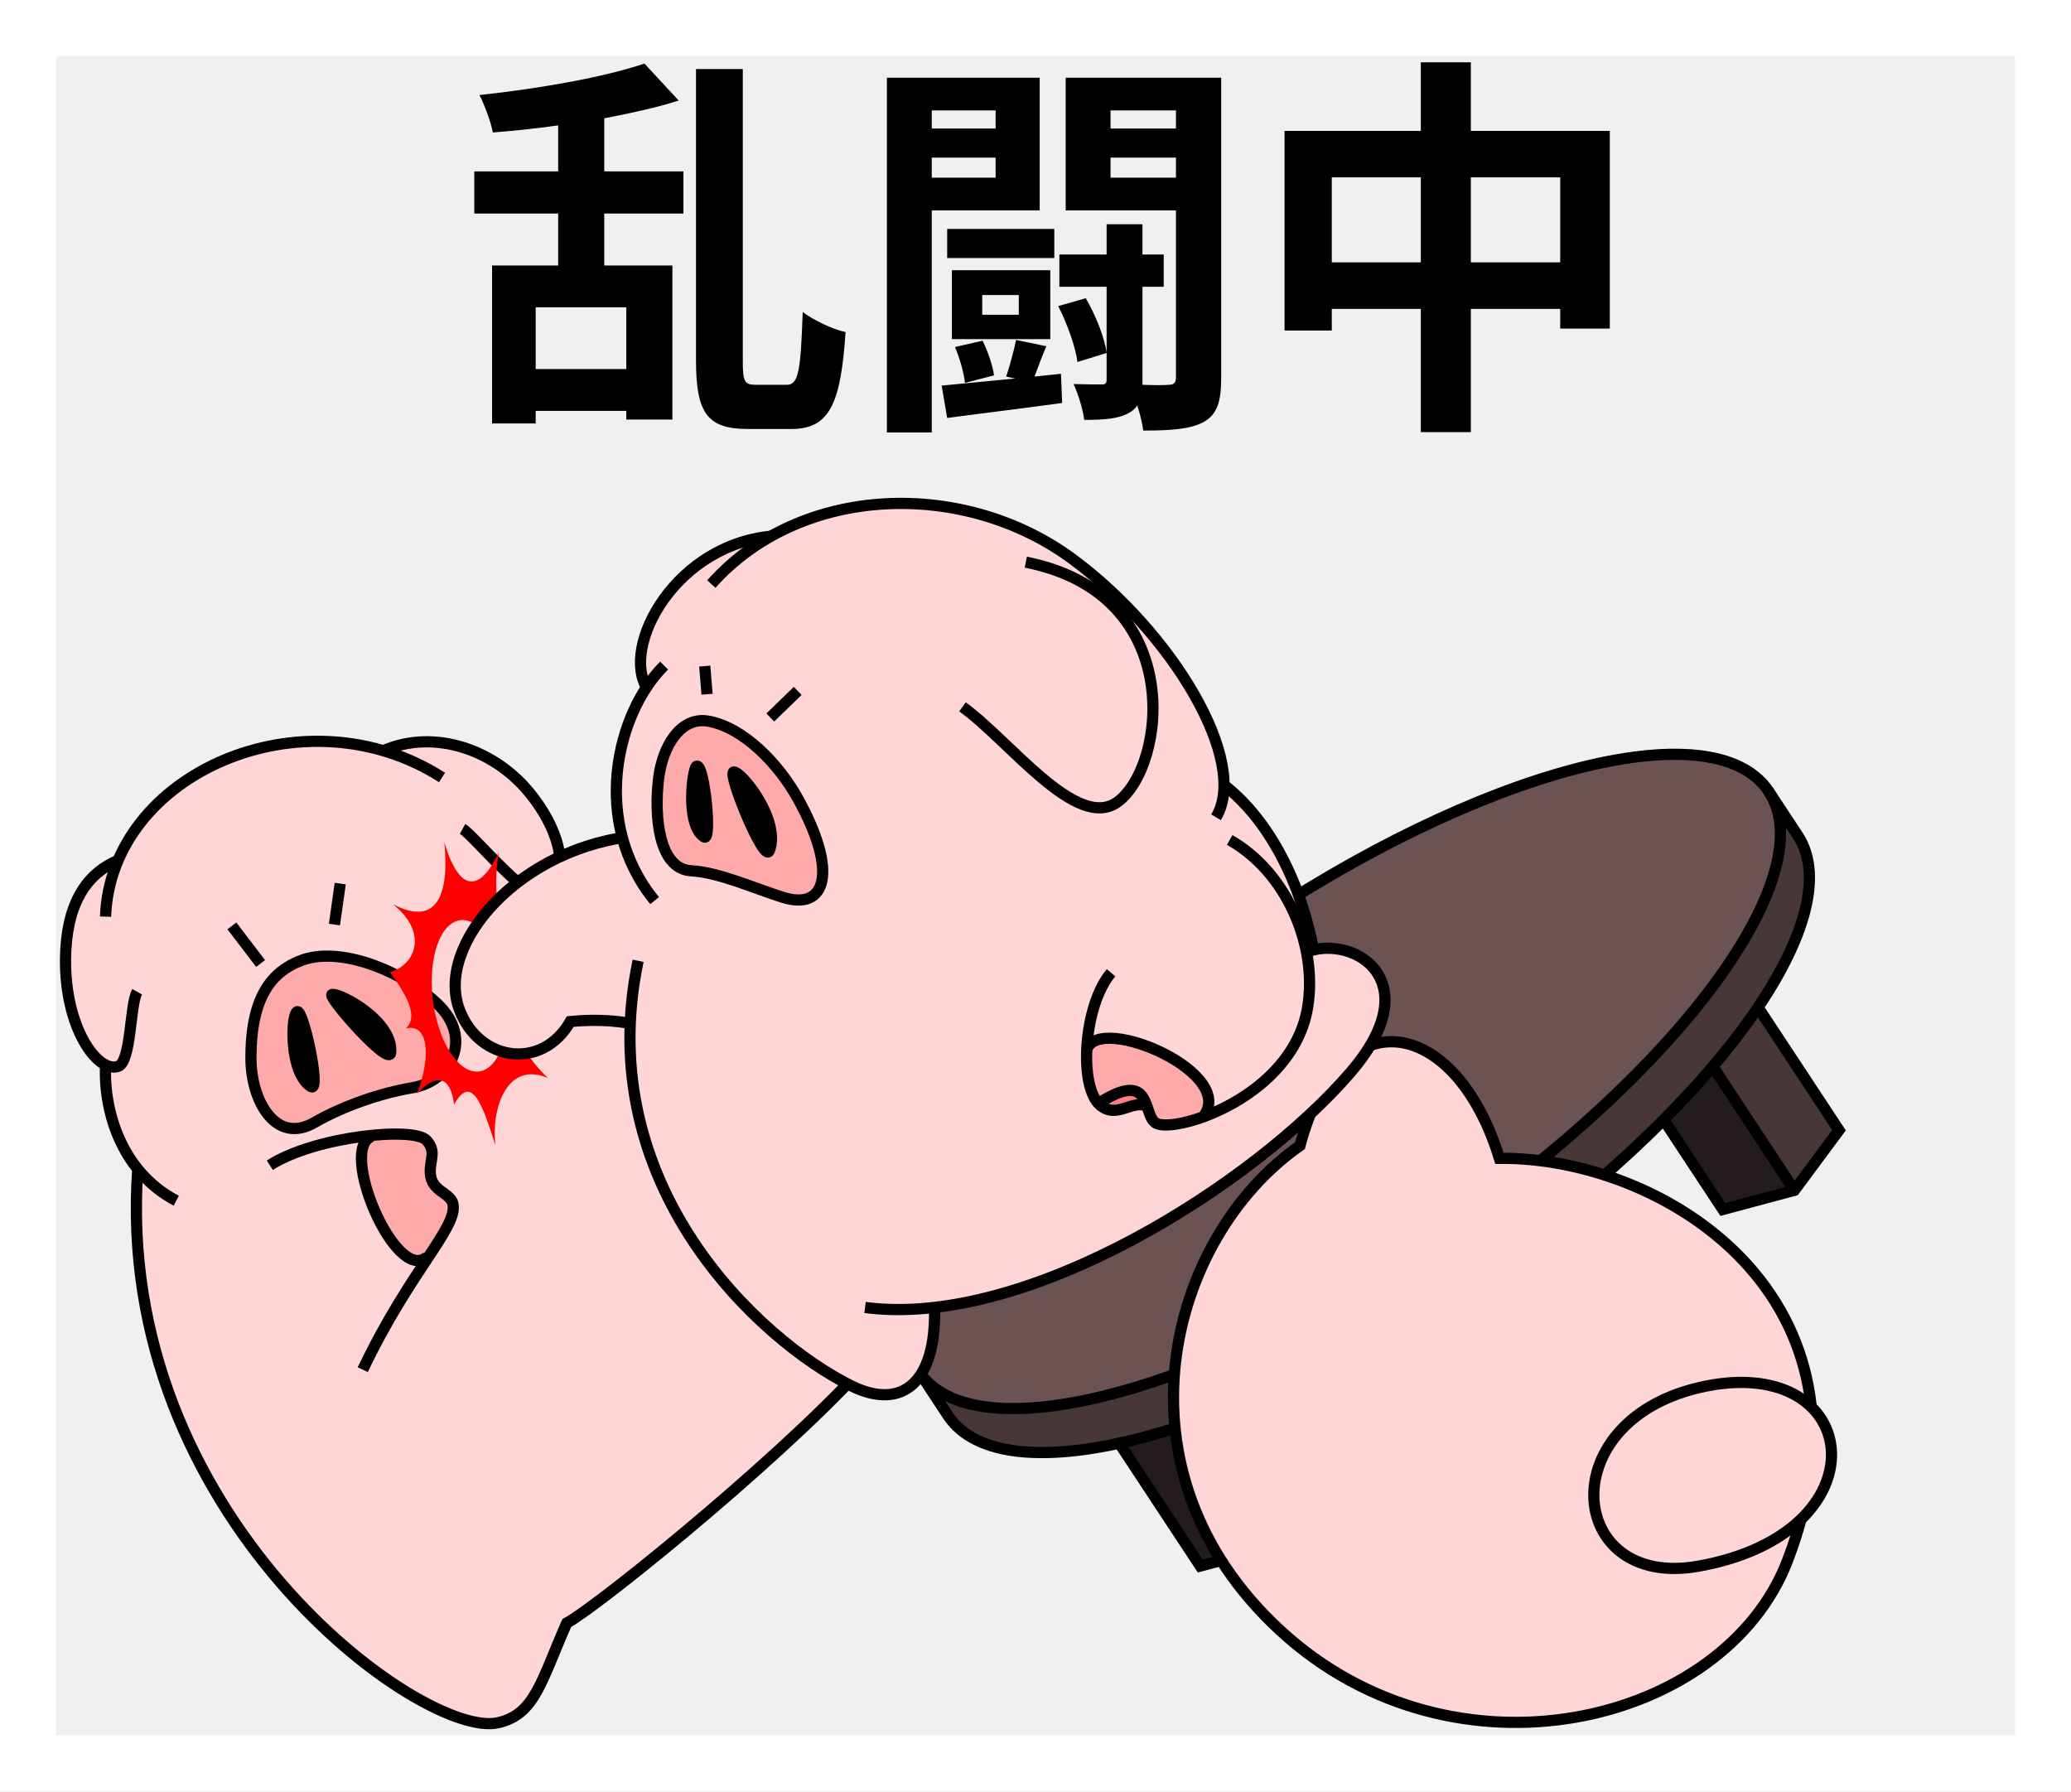
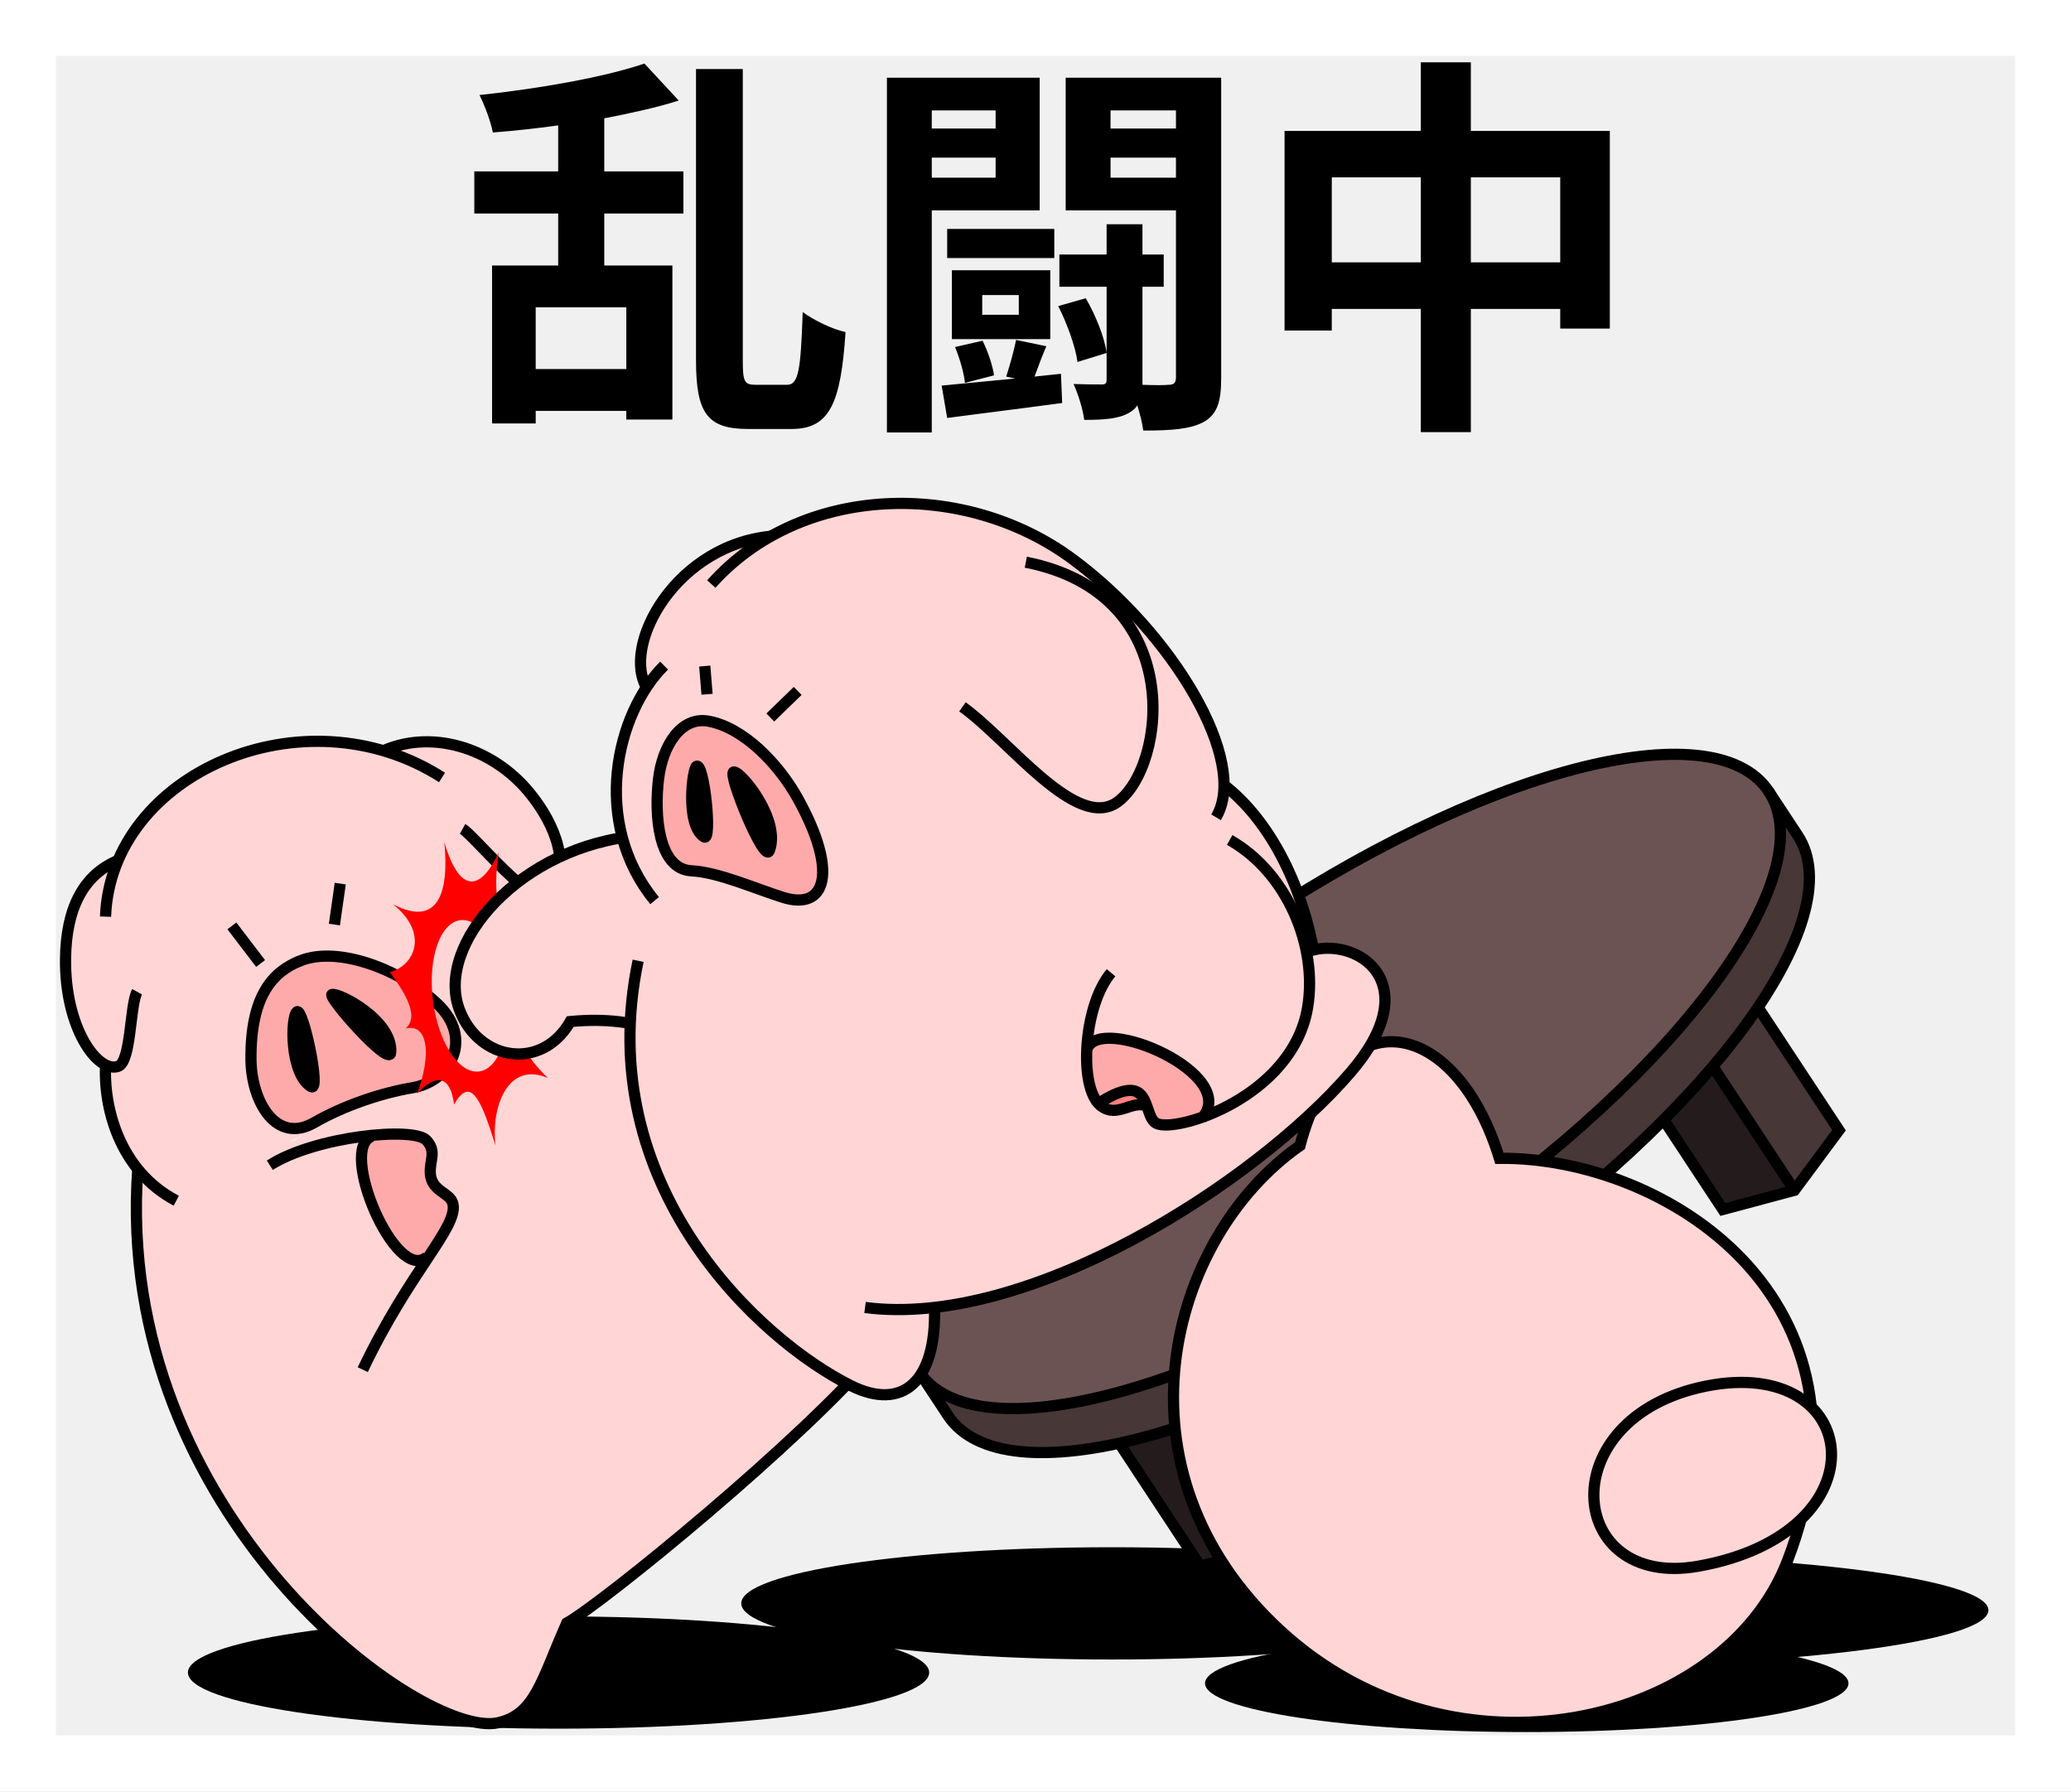
<svg xmlns="http://www.w3.org/2000/svg" width="370" height="320" id="svg3172" version="1.1">
  <defs id="defs3174" />
  <g id="layer1" transform="translate(0,-732.3622)" style="display:none">
    <path style="fill:none;stroke:#0000ff;stroke-width:1px;stroke-linecap:butt;stroke-linejoin:miter;stroke-opacity:1;display:inline" d="M 10,1042.362 360,742.362" id="path3025" />
    <path style="fill:none;stroke:#0000ff;stroke-width:1px;stroke-linecap:butt;stroke-linejoin:miter;stroke-opacity:1;display:inline" d="M 10,742.362 360,1042.362" id="path3027" />
    <path style="fill:none;stroke:#ff0000;stroke-width:1px;stroke-linecap:butt;stroke-linejoin:miter;stroke-opacity:1;display:inline" d="m 10,732.362 0,320" id="path3006" />
    <path style="fill:none;stroke:#ff0000;stroke-width:1px;stroke-linecap:butt;stroke-linejoin:miter;stroke-opacity:1;display:inline" d="m 360,732.362 0,320" id="path3010" />
    <path style="fill:none;stroke:#ff0000;stroke-width:1px;stroke-linecap:butt;stroke-linejoin:miter;stroke-opacity:1;display:inline" d="m 0,742.362 370,3e-5" id="path3016" />
    <path style="fill:none;stroke:#ff0000;stroke-width:1px;stroke-linecap:butt;stroke-linejoin:miter;stroke-opacity:1;display:inline" d="m 0,1042.362 370,0" id="path3018" />
  </g>
  <g id="layer8" style="display:none">
    <path style="fill:none;stroke:#000000;stroke-width:2;stroke-linecap:butt;stroke-linejoin:miter;stroke-opacity:1" d="m -340,270 0,56.28 10,3.72 10,-3.72 0,-56.28 m 25,0 0,39.536 10,3.72 10,-3.72 0,-39.536 -110,0 0,39.536 10,3.72 10,-3.72 0,-39.536" id="path7168-0" />
    <path style="fill:none;stroke:#000000;stroke-width:2;stroke-linecap:butt;stroke-linejoin:miter;stroke-opacity:1" d="M -375,313.256 -375,270" id="path7168-0-8" />
    <path style="fill:none;stroke:#000000;stroke-width:2;stroke-linecap:butt;stroke-linejoin:miter;stroke-opacity:1" d="m -330,330 0,-60" id="path7168-0-8-8" />
    <path style="fill:none;stroke:#000000;stroke-width:2;stroke-linecap:butt;stroke-linejoin:miter;stroke-opacity:1" d="M -285,313.256 -285,270" id="path7168-0-8-9" />
    <path style="fill:none;stroke:#000000;stroke-width:2;stroke-linecap:butt;stroke-linejoin:miter;stroke-opacity:1" d="m -385,270 0,39.536 55,20.464 55,-20.463 0,-39.536 z" id="path7168" />
    <path style="fill:none;stroke:#00ff00;stroke-width:1px;stroke-linecap:butt;stroke-linejoin:miter;stroke-opacity:1" d="m -760,170 430,160 430,-160 -430,88.441 z" id="path7170" />
    <path style="fill:#483737;stroke:none" d="m -403.183,261.08 c 0,-15.19 32.765,-27.504 73.182,-27.504 40.417,0 73.182,12.314 73.182,27.504 l 0,7.993 c 0,15.19 -32.765,27.504 -73.182,27.504 -40.417,0 -73.182,-12.314 -73.182,-27.504 z" id="path7111-5-4" />
    <path style="fill:#6c5353;stroke:none" d="m -330.004,288.582 c -40.417,0 -73.182,-12.314 -73.182,-27.504 0,-15.19 32.765,-27.504 73.182,-27.504 40.417,0 73.182,12.314 73.182,27.504 0,15.19 -32.765,27.505 -73.182,27.505 z" id="path10692-3" />
    <path style="fill:none;stroke:#000000;stroke-width:2;stroke-linecap:round;stroke-miterlimit:4;stroke-opacity:1;stroke-dashoffset:0" d="m -256.818,261.077 c 0,15.19 -32.765,27.505 -73.182,27.505 -40.417,0 -73.182,-12.314 -73.182,-27.504" id="path10692" />
    <path style="fill:none;stroke:#000000;stroke-width:2;stroke-linecap:round;stroke-miterlimit:4;stroke-opacity:1;stroke-dashoffset:0" d="m -403.182,261.078 c 0,-15.19 32.765,-27.504 73.182,-27.504 40.417,0 73.182,12.314 73.182,27.504 l 0,7.993 c 0,15.19 -32.765,27.504 -73.182,27.504 -40.417,0 -73.182,-12.314 -73.182,-27.504 z" id="path7111-5" />
  </g>
  <g id="layer3">
+     <path style="fill:#000000;fill-opacity:1;stroke:none" id="path10752-1" d="m 161.341,297.851 a 66.215,10.026 0 1 1 -132.43,0 66.215,10.026 0 1 1 132.43,0 z" transform="matrix(1.154368,0,0,1,169.0016,-10.19925)" />
+     <path style="fill:#000000;fill-opacity:1;stroke:none" id="path10752-98" d="m 161.341,297.851 a 66.215,10.026 0 1 1 -132.43,0 66.215,10.026 0 1 1 132.43,0 z" transform="translate(103.5191,-11.42442)" />
+     <path style="fill:#000000;fill-opacity:1;stroke:none" id="path10752-9" d="m 161.341,297.851 a 66.215,10.026 0 1 1 -132.43,0 66.215,10.026 0 1 1 132.43,0 z" transform="matrix(0.8680399,0,0,0.8680399,190.1926,42.1648)" />
+     <path style="fill:#000000;fill-opacity:1;stroke:none" id="path10752" d="m 161.341,297.851 a 66.215,10.026 0 1 1 -132.43,0 66.215,10.026 0 1 1 132.43,0 z" transform="translate(4.663024,0.9326047)" />
    <g id="g14101">
      <path style="fill:#483737;stroke:none" d="m 235.491,209.04 36.477,55.33 12.785,-3.42 7.963,-10.735 -36.477,-55.33 m 25.935,-17.694 25.625,38.869 12.785,-3.42 7.963,-10.735 -25.625,-38.869 m -114.113,77.855 25.625,38.869 12.785,-3.421 7.963,-10.735 -25.625,-38.869" id="path7168-0-7-8" />
      <path style="fill:#241c1c;stroke:none" d="m 235.492,209.04 36.477,55.33 12.785,-3.42 -38.888,-58.988 m 36.309,-24.772 25.625,38.869 12.785,-3.42 -28.036,-42.526 m -103.739,70.777 25.625,38.869 12.785,-3.421 -28.036,-42.526" id="path7168-0-7-3" />
      <path id="path7168-0-7" d="m 235.492,209.039 36.477,55.33 12.785,-3.42 7.963,-10.735 -36.477,-55.33 m 25.935,-17.694 25.625,38.869 12.785,-3.42 7.963,-10.735 -25.625,-38.869 -114.113,77.855 25.625,38.869 12.785,-3.42 7.963,-10.735 -25.625,-38.869" style="fill:none;stroke:#000000;stroke-width:2;stroke-linecap:butt;stroke-linejoin:miter;stroke-opacity:1" />
      <path id="path7168-0-8-83" d="M 227.219,276.337 199.183,233.811" style="fill:none;stroke:#000000;stroke-width:2;stroke-linecap:butt;stroke-linejoin:miter;stroke-opacity:1" />
      <path id="path7168-0-8-8-7" d="m 284.754,260.949 -38.888,-58.988" style="fill:none;stroke:#000000;stroke-width:2;stroke-linecap:butt;stroke-linejoin:miter;stroke-opacity:1" />
      <path id="path7168-0-8-9-1" d="m 320.584,212.637 -28.036,-42.526" style="fill:none;stroke:#000000;stroke-width:2;stroke-linecap:butt;stroke-linejoin:miter;stroke-opacity:1" />
      <path id="path7111-5-4-8" d="m 164.164,244.989 c -9.845,-14.934 16.164,-50.23 58.092,-78.837 41.928,-28.606 83.899,-39.69 93.745,-24.757 l 5.181,7.859 c 9.845,14.934 -16.164,50.23 -58.092,78.836 -41.928,28.606 -83.899,39.69 -93.745,24.756 z" style="fill:#483737;stroke:none" />
      <path id="path10692-3-3" d="m 257.906,220.232 c -41.928,28.606 -83.9,39.69 -93.745,24.756 -9.845,-14.934 16.164,-50.23 58.092,-78.837 41.928,-28.606 83.899,-39.69 93.745,-24.757 9.845,14.934 -16.163,50.231 -58.092,78.837 z" style="fill:#6c5353;stroke:none" />
      <path id="path10692-4" d="m 316.001,141.393 c 9.845,14.934 -16.163,50.231 -58.092,78.837 -41.928,28.606 -83.9,39.69 -93.745,24.756" style="fill:none;stroke:#000000;stroke-width:2;stroke-linecap:round;stroke-miterlimit:4;stroke-opacity:1;stroke-dashoffset:0" />
      <path id="path7111-5-5" d="m 164.164,244.986 c -9.845,-14.934 16.164,-50.23 58.092,-78.837 41.928,-28.606 83.899,-39.69 93.745,-24.757 l 5.181,7.859 c 9.845,14.934 -16.164,50.23 -58.092,78.836 -41.928,28.606 -83.899,39.69 -93.745,24.756 z" style="fill:none;stroke:#000000;stroke-width:2;stroke-linecap:round;stroke-miterlimit:4;stroke-opacity:1;stroke-dashoffset:0" />
    </g>
    <path style="fill:#ffd5d5;stroke:#000000;stroke-width:2;stroke-linecap:butt;stroke-linejoin:miter;stroke-opacity:1" d="m 232.247,204.662 c 7.2,-27.145 27.918,-22.919 35.631,2.261 29.236,-0.31 69.601,24.774 51.455,71.918 -11.309,29.381 -59.569,40.93 -90.511,12.518 -31.141,-28.595 -20.197,-70.188 3.425,-86.697 z" id="path8090" />
    <g transform="translate(-202.5976,7.715514)" id="g18858">
      <path id="path3754-1-61-1-41" d="m 322.733,152.545 c -2.07,-1.469 -1.672,-5.53 -4.226,-7.44 -2.167,-1.621 -10.095,6.27 -12.678,12.082 l -59.07,45.445 80.222,-7.022 c 1.968,-14.628 5.209,-36.852 3.029,-42.546 -1.774,-4.633 -5.591,-0.904 -7.277,-0.519 z" style="fill:#ffd5d5;stroke:none;display:inline" />
      <path id="path3754-1-61-1-7" d="m 322.452,152.231 c -2.07,-1.469 -1.672,-5.53 -4.226,-7.44 -2.167,-1.621 -8.688,5.958 -8.688,5.958 -4.559,6.238 17.397,22.136 20.68,12.664 z" style="fill:#ffaaaa;stroke:none;display:inline" />
      <path id="path6008" d="m 227.22,200.995 c -4.514,62.115 50.988,102.096 64.36,99.04 6.575,-1.503 7.646,-7.289 12.269,-17.806 6.395,-3.543 42.367,-32.841 55.673,-48.825 6.538,-7.853 -4.272,-10.546 -11.533,-8.127 0.645,-13.534 -15.341,-33.994 -25.224,-41.122" style="fill:#ffd5d5;stroke:#000000;stroke-width:2;stroke-linecap:butt;stroke-linejoin:miter;stroke-opacity:1;display:inline" />
      <path id="path3754-1-61-1" d="m 322.5,152.206 c -2.07,-1.469 -1.672,-5.53 -4.226,-7.44 -2.167,-1.621 -10.095,6.27 -12.678,12.082" style="fill:none;stroke:#000000;stroke-width:2;stroke-linecap:butt;stroke-linejoin:miter;stroke-opacity:1;display:inline" />
      <path id="path6512-5" d="m 234.089,206.783 c -10.122,-5.328 -13.103,-16.63 -12.61,-24.615 l -0.142,-28.249 57.183,-23.226 23.368,17.013 c 3.522,2.045 8.378,11.077 7.697,19.717" style="fill:#ffd5d5;stroke:#000000;stroke-width:2;stroke-linecap:butt;stroke-linejoin:miter;stroke-opacity:1;display:inline" />
      <path id="path6508-2" d="m 270.34,126.739 c 8.897,-4.374 20.081,-1.079 26.824,7.114 4.783,5.813 7.724,13.635 3.341,18.284 -2.538,2.693 -13.262,-10.662 -15.267,-11.776" style="fill:#ffd5d5;stroke:#000000;stroke-width:2;stroke-linecap:butt;stroke-linejoin:miter;stroke-opacity:1;display:inline" />
      <path id="path6510-4" d="m 223.828,145.93 c -6.356,2.587 -9.406,8.638 -9.523,17.578 -0.161,12.384 5.694,20.434 9.354,19.292 2.416,-0.754 2.12,-10.968 3.437,-13.35" style="fill:#ffd5d5;stroke:#000000;stroke-width:2;stroke-linecap:butt;stroke-linejoin:miter;stroke-opacity:1;display:inline" />
      <path style="fill:#ffaaaa;stroke:none;display:inline" d="m 283.497,207.385 c -0.38,-2.157 -3.894,-2.237 -4.067,-5.579 -0.124,-2.408 1.164,-3.847 -0.671,-5.871 -2.265,-2.498 -9.695,-0.748 -9.695,-0.748 -6.267,2.018 4.232,26.578 9.79,21.543 0,0 5.39,-5.112 4.644,-9.346 z" id="path5089-8-7-0-8-2-7-4-2-8" />
      <path id="path6516-5" d="m 256.282,163.905 c -4.941,1.944 -8.935,6.243 -8.848,17.636 0.057,7.364 4.4,15.265 11.324,11.28 5.157,-2.967 11.848,-5.275 17.521,-6.221 6.913,-1.154 10.946,-8.829 4.49,-14.962 -6.298,-5.983 -17.56,-10.459 -24.487,-7.734 z" style="fill:#ffaaaa;stroke:#000000;stroke-width:2;stroke-linecap:butt;stroke-linejoin:miter;stroke-opacity:1;display:inline" />
      <path id="path6518-17" d="m 262.344,157.448 1.041,-7.315" style="fill:none;stroke:#000000;stroke-width:2;stroke-linecap:butt;stroke-linejoin:miter;stroke-opacity:1;display:inline" />
      <path id="path6524-1" d="m 255.67,173.025 c -1.165,0.846 -1.338,11.094 2.507,13.377 1.831,1.087 -1.446,-14.147 -2.507,-13.377 z" style="fill:#000000;stroke:#000000;stroke-width:2;stroke-linecap:butt;stroke-linejoin:miter;stroke-opacity:1;display:inline" />
      <path id="path6526-1" d="m 261.929,169.94 c -1.002,0.228 10.25,13.016 10.468,10.401 0.476,-5.704 -9.125,-10.706 -10.468,-10.401 z" style="fill:#000000;stroke:#000000;stroke-width:2;stroke-linecap:butt;stroke-linejoin:miter;stroke-opacity:1;display:inline" />
      <path id="path3314-52" d="m 244.025,157.686 5.127,6.718" style="fill:none;stroke:#000000;stroke-width:2;stroke-linecap:butt;stroke-linejoin:miter;stroke-opacity:1;display:inline" />
      <path style="fill:none;stroke:#000000;stroke-width:2;stroke-linecap:butt;stroke-linejoin:miter;stroke-opacity:1;display:inline" d="m 269.107,195.25 c -6.267,2.018 4.232,26.578 9.79,21.543" id="path5111-7-1-7-7-7-14-5-2" />
      <path style="fill:none;stroke:#000000;stroke-width:2;stroke-linecap:butt;stroke-linejoin:miter;stroke-opacity:1;display:inline" d="m 267.406,236.962 c 8.399,-17.627 16.881,-25.28 16.134,-29.515 -0.38,-2.157 -3.894,-2.237 -4.067,-5.579 -0.124,-2.408 1.164,-3.847 -0.671,-5.871 -2.265,-2.498 -19.927,-0.726 -27.999,4.446" id="path5089-8-7-0-8-2-7-4-2" />
      <path id="path6506-8" d="m 221.452,156.032 c 0.931,-25.551 35.416,-40.678 60.118,-24.861" style="fill:#ffd5d5;stroke:#000000;stroke-width:2;stroke-linecap:butt;stroke-linejoin:miter;stroke-opacity:1;display:inline" />
      <path style="fill:none;stroke:#000000;stroke-width:2;stroke-linecap:butt;stroke-linejoin:miter;stroke-opacity:1;display:inline" d="m 309.585,150.724 c -4.559,6.238 17.397,22.136 20.68,12.664" id="path5111-7-1-7-7-7-14-5-2-7" />
      <path style="fill:#ffaaaa;stroke:none;display:inline" d="m 330.186,163.333 c 0,0 1.605,-4.936 -0.488,-10.662 -1.804,-4.937 -7.238,2.582 -10.813,-0.343 z" id="path5111-7-1-7-7-7-14-5-2-7-64" />
      <path id="path18744" d="m 326.748,195.271 c 1.968,-14.628 5.122,-36.819 3.029,-42.546 -1.804,-4.937 -7.238,2.582 -10.813,-0.343" style="fill:none;stroke:#000000;stroke-width:2;stroke-linecap:butt;stroke-linejoin:miter;stroke-opacity:1;display:inline" />
    </g>
    <path style="fill:#ff0000;stroke:none" d="m 72.463,183.733 c 3.878,-0.976 4.758,4.404 2.047,11.663 3.428,-3.73 5.97,-3.223 6.615,1.914 3.195,-5.732 5.171,0.355 7.402,7.32 -0.826,-6.374 1.942,-15.212 9.343,-12.061 -6.572,-6.344 -5.066,-9.681 -2.868,-11.45 -2.928,-2.524 -4.44,-5.39 -0.99,-8.868 -3.004,-1.831 -3.24,-4.923 -2.658,-8.134 -2.146,2.137 -3.418,-4.751 -2.276,-11.799 -3.053,6.556 -6.827,7.783 -9.692,-1.839 0.898,9.182 -1.219,15.197 -9.171,11.062 6.539,5.234 3.803,10.981 -0.556,12.122 1.899,2.712 5.618,7.623 2.803,10.071 l 5.278,-2.662 c -1.548,-7.267 -0.042,-14.581 3.365,-16.335 3.407,-1.754 7.424,2.715 8.972,9.982 1.548,7.267 0.042,14.581 -3.365,16.335 -3.407,1.754 -7.424,-2.715 -8.972,-9.982 z" id="path14113-2" />
    <g id="g8174" style="stroke-width:2">
      <path id="path5091-2-40-9-2-1-6-45" d="M 138.665,95.724 C 120.817,96.807 110.632,115.633 115.756,123.192 l -4.001,27.803 0.909,25.921 45.131,55.924 59.232,-88.078 z" style="fill:#ffd5d5;stroke:#000000;stroke-width:2;stroke-linecap:butt;stroke-linejoin:miter;stroke-opacity:1;display:inline" />
      <path id="path5144-5-7" d="m 118.378,183.889 c -5.684,-1.161 -9.769,-2.034 -16.492,-1.399 -5.004,8.751 -16.223,7.193 -19.772,-2.023 -4.519,-11.734 10.897,-29.441 32.17,-31.199" style="fill:#ffd5d5;stroke:#000000;stroke-width:2;stroke-linecap:butt;stroke-linejoin:miter;stroke-opacity:1;display:inline" />
      <path id="path7492" d="m 114.007,171.634 c -8.437,40.185 21.742,67.79 37.991,75.89 9.24,4.606 15.286,-0.663 14.963,-13.839" style="fill:#ffd5d5;stroke:#000000;stroke-width:2;stroke-linecap:butt;stroke-linejoin:miter;stroke-opacity:1;display:inline" />
      <path id="path3327-4-8-6-9-1-61" d="m 154.545,233.567 c 29.05,3.808 69.628,-22.17 86.705,-41.958 13.553,-15.706 1.811,-23.908 -6.586,-21.92 -2.432,-12.974 -8.816,-24.85 -17.726,-30.705" style="fill:#ffd5d5;stroke:#000000;stroke-width:2;stroke-linecap:butt;stroke-linejoin:miter;stroke-opacity:1;display:inline" />
      <path id="path3431-2" d="m 127.082,104.335 c 16.001,-17.973 45.203,-18.737 64.515,-4.477 17.769,13.121 31.674,36.073 25.658,46.142" style="fill:#ffd5d5;stroke:#000000;stroke-width:2;stroke-linecap:butt;stroke-linejoin:miter;stroke-opacity:1;display:inline" />
      <path id="path4041-7-8-3" d="m 116.951,160.886 c -11.488,-14.052 -6.821,-33.562 1.7,-41.984" style="fill:#ffd5d5;stroke:#000000;stroke-width:2;stroke-linecap:butt;stroke-linejoin:miter;stroke-opacity:1;display:inline" />
      <path id="path5095-5-4-8-5-1-5-2" d="m 125.91,118.989 0.41,5.033" style="fill:none;stroke:#000000;stroke-width:2;stroke-linecap:butt;stroke-linejoin:miter;stroke-opacity:1;display:inline" />
      <path id="path5097-5-8-8-5-1-7-21" d="m 142.512,123.426 -4.893,4.746" style="fill:none;stroke:#000000;stroke-width:2;stroke-linecap:butt;stroke-linejoin:miter;stroke-opacity:1;display:inline" />
      <path id="path5099-1-8-2-7-5-6-68" d="m 183.27,100.43 c 28.866,5.67 25.135,36.526 16.37,42.843 -7.339,5.29 -19.369,-11.074 -27.691,-16.997" style="fill:none;stroke:#000000;stroke-width:2;stroke-linecap:butt;stroke-linejoin:miter;stroke-opacity:1;display:inline" />
      <path id="path5101-7-2-4-1-2-1-57" d="m 126.57,128.831 c 6.257,1.135 12.514,7.566 15.994,13.858 7.239,13.086 5.05,20.053 -2.705,17.609 -5.176,-1.631 -11.476,-4.48 -16.324,-4.736 -5.946,-0.315 -6.643,-9.876 -5.89,-16.349 0.701,-6.035 4.034,-11.27 8.925,-10.382 z" style="fill:#ffaaaa;stroke:#000000;stroke-width:2;stroke-linecap:butt;stroke-linejoin:miter;stroke-opacity:1;display:inline" />
      <path id="path5105-1-4-55-1-28-76-8-61" d="m 137.438,151.983 c -0.911,2.335 -7.575,-14.016 -6.339,-14.081 1.347,-0.071 8.458,8.648 6.339,14.081 z" style="fill:#000000;stroke:#000000;stroke-width:2;display:inline" />
      <path id="path5107-1-5-1-5-1-9-89" d="m 124.45,136.875 c 1.378,-0.608 2.795,13.556 1.352,12.639 -3.419,-2.172 -2.06,-12.327 -1.352,-12.639 z" style="fill:#000000;stroke:#000000;stroke-width:2;display:inline" />
      <path id="path8094-4" d="m 205.104,197.683 c -2.842,-1.447 -5.404,2.246 -8.506,-0.226 -2.924,-2.331 -2.379,-10.099 -2.379,-10.099 2.28,-6.426 27.624,4.595 20.498,12.453 -1.646,0.77 -6.075,2.002 -8.127,0.831 -1.228,-0.701 -1.486,-2.959 -1.486,-2.959 z" style="fill:#ffaaaa;stroke:none;display:inline" />
      <path id="path8094-48" d="m 205.164,197.724 c -2.842,-1.447 -5.474,2.283 -8.553,-0.24 7.214,-6.486 8.553,0.24 8.553,0.24 z" style="fill:#ff8080;stroke:none;display:inline" />
      <path style="fill:none;stroke:#000000;stroke-width:2;stroke-linecap:butt;stroke-linejoin:miter;stroke-opacity:1;display:inline" d="m 198.501,173.773 c -4.956,5.835 -5.846,20.447 -1.917,23.683 3.062,2.521 5.694,-1.21 8.536,0.238" id="path8094" />
      <path style="fill:none;stroke:#000000;stroke-width:2;stroke-linecap:butt;stroke-linejoin:miter;stroke-opacity:1;display:inline" d="m 195.569,197.552 c 10.698,-7.187 8.353,1.739 11.019,3.119 3.521,1.823 24.345,-4.737 27.025,-20.686 1.834,-10.914 -3.638,-24.124 -13.923,-29.932" id="path5144-5-2-1-1" />
      <path id="path8094-7" d="m 194.204,187.407 c 2.28,-6.426 27.618,4.538 20.493,12.397" style="fill:none;stroke:#000000;stroke-width:2;stroke-linecap:butt;stroke-linejoin:miter;stroke-opacity:1;display:inline" />
    </g>
    <path id="path6508-2-6" d="m 303.373,279.796 c -23.704,4.202 -26.432,-26.618 1.438,-32.184 28.067,-5.606 32.123,26.235 -1.438,32.184 z" style="fill:#ffd5d5;stroke:#000000;stroke-width:2;stroke-linecap:butt;stroke-linejoin:miter;stroke-opacity:1;display:inline" />
  </g>
  <g id="layer4">
    <text xml:space="preserve" style="font-size:70.34px;font-style:normal;font-weight:normal;line-height:125%;letter-spacing:0px;word-spacing:0px;writing-mode:lr-tb;fill:#000000;fill-opacity:1;stroke:none;font-family:Sans" x="82.629" y="70.931" id="text6768">
      <tspan id="tspan6770" x="82.629" y="70.931" style="font-weight:bold;-inkscape-font-specification:Sans Bold">乱闘中</tspan>
    </text>
  </g>
  <g id="layer2">
    <path style="fill:#ffffff;stroke:none;display:inline" d="m 0,0 0,320 370,0 0,-320 -10,10 0,300 -350,0 0,-300 350,0 10,-10 z" id="path21072" />
  </g>
</svg>
